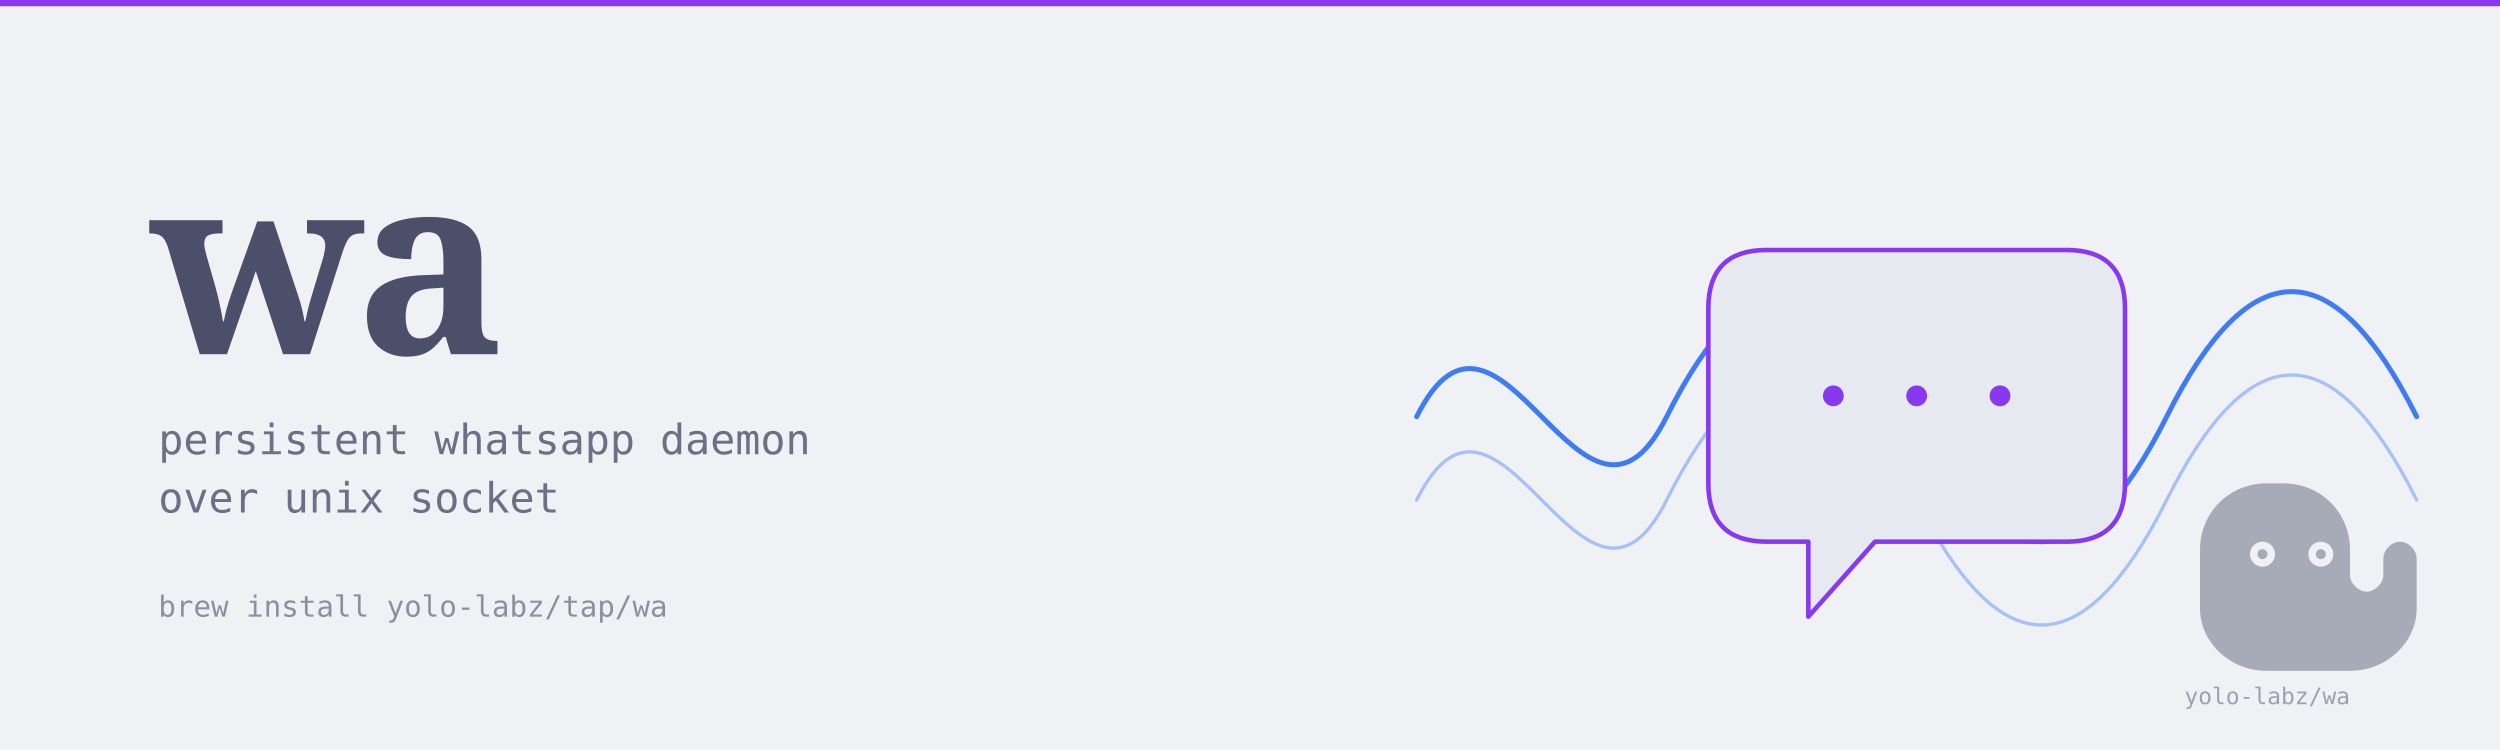
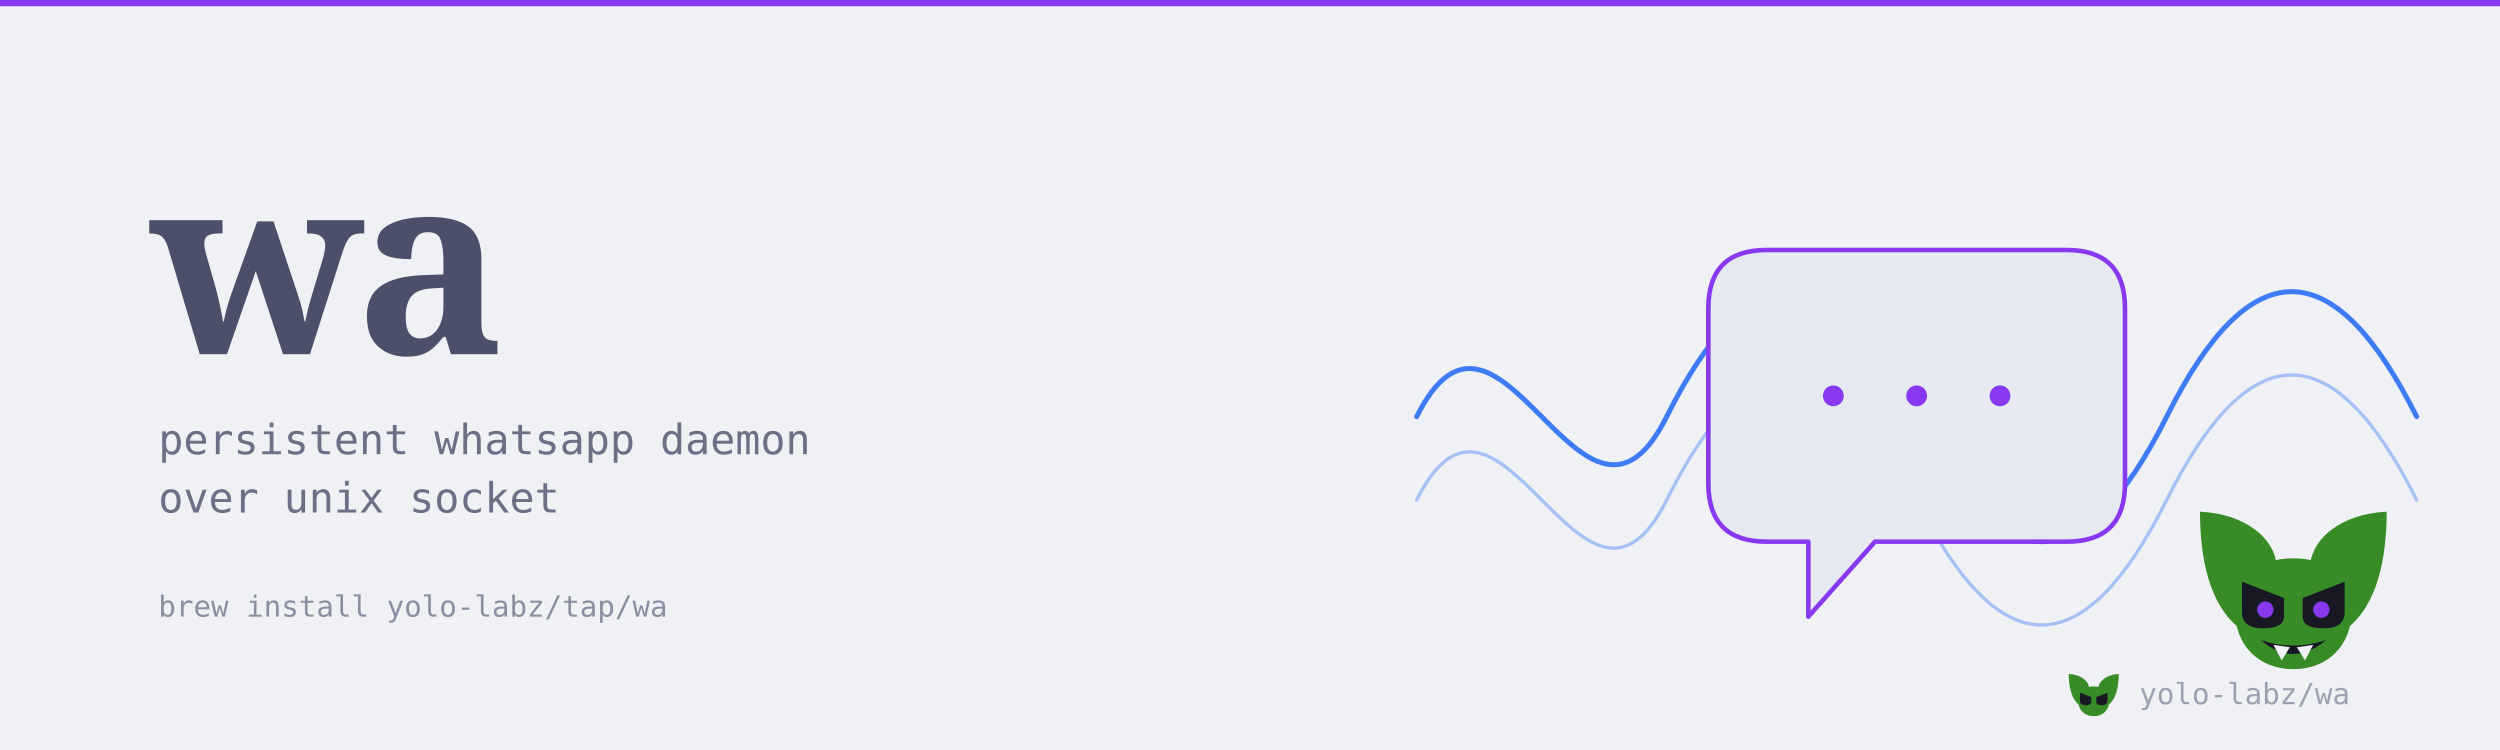
<svg xmlns="http://www.w3.org/2000/svg" viewBox="0 0 1200 360" role="img" aria-labelledby="wa-hero-light-title wa-hero-light-desc">
  <rect width="1200" height="360" fill="#eff1f5" />
  <rect x="0" y="0" width="1200" height="3" fill="#8839ef" />
  <g font-family="ui-serif,Georgia,'Iowan Old Style','Apple Garamond',serif" fill="#4c4f69">
    <text x="72" y="170" font-size="120" font-weight="700" letter-spacing="-4">wa</text>
  </g>
  <g font-family="ui-monospace,'JetBrains Mono','Fira Code',Menlo,monospace" fill="#6c6f85">
    <text x="76" y="218" font-size="20">persistent whatsapp daemon</text>
    <text x="76" y="246" font-size="20">over unix socket</text>
  </g>
  <g font-family="ui-monospace,'JetBrains Mono','Fira Code',Menlo,monospace" fill="#8c8fa1">
    <text x="76" y="296" font-size="14">brew install yolo-labz/tap/wa</text>
  </g>
  <g transform="translate(680,80)" fill="none" stroke-linecap="round" stroke-linejoin="round">
    <path d="M0,120 C40,40 80,200 120,120 S200,40 240,120 S320,200 360,120 S440,40 480,120" stroke="#1e66f5" stroke-width="2.4" opacity="0.85" />
    <path d="M0,160 C40,80 80,240 120,160 S200,80 240,160 S320,240 360,160 S440,80 480,160" stroke="#1e66f5" stroke-width="1.6" opacity="0.35" />
    <g transform="translate(140,40)">
      <path d="M0,28 Q0,0 28,0 H172 Q200,0 200,28 V112 Q200,140 172,140 H80 L48,176 V140 H28 Q0,140 0,112 Z" fill="#e6e9ef" stroke="#8839ef" stroke-width="2.2" />
      <circle cx="60" cy="70" r="5" fill="#8839ef" />
      <circle cx="100" cy="70" r="5" fill="#8839ef" />
      <circle cx="140" cy="70" r="5" fill="#8839ef" />
    </g>
  </g>
-   <g transform="translate(1056,232)" fill="#6c6f85" opacity="0.55">
-     <path d="M40,0 C58,0 72,14 72,32 V44 C72,48 76,52 80,52 C84,52 88,48 88,44 V36 C88,32 92,28 96,28 C100,28 104,32 104,36 V60 C104,76 90,90 72,90 H32 C14,90 0,76 0,60 V32 C0,14 14,0 32,0 Z" />
-     <circle cx="30" cy="34" r="6" fill="#eff1f5" />
-     <circle cx="30" cy="34" r="2.4" fill="#6c6f85" />
-     <circle cx="58" cy="34" r="6" fill="#eff1f5" />
-     <circle cx="58" cy="34" r="2.4" fill="#6c6f85" />
+   <g transform="translate(1056 240) scale(5.6)">
+     <g transform="translate(0 0) rotate(0 5 7) scale(1)">
+       <path d="M0 1 C4 1.2 6.6 3.4 6.6 6 L3.4 11 C0.8 9 0 5 0 1 Z" fill="#388c26" />
+     </g>
+     <g transform="translate(0 0) rotate(0 11 7) scale(1)">
+       <path d="M16 1 C12 1.2 9.4 3.4 9.4 6 L12.6 11 C15.2 9 16 5 16 1 Z" fill="#388c26" />
+     </g>
+     <path d="M3 9.5 C3 6.6 5 5 8 5 C11 5 13 6.6 13 9.5 C13 12.4 11 14.5 8 14.5 C5 14.5 3 12.4 3 9.5 Z" fill="#388c26" />
+     <path d="M3.6 7 L7.2 8.4 L7.2 10 Q7.2 11 5.4 11 Q3.6 11 3.6 9.6 Z" fill="#181825" />
+     <path d="M12.4 7 L8.8 8.4 L8.8 10 Q8.8 11 10.6 11 Q12.4 11 12.4 9.6 Z" fill="#181825" />
+     <circle cx="5.6" cy="9.4" r="0.7" fill="#8839ef" />
+     <circle cx="10.4" cy="9.4" r="0.7" fill="#8839ef" />
+     <path d="M5.2 12.0 Q8.0 14.4 10.8 12.0 Q8.0 12.95 5.2 12.0 Z" fill="#181825" />
+     <path d="M6.3 12.42 L7.7 12.62 L7.0 13.75 Z" fill="#eff1f5" />
+     <path d="M9.7 12.42 L8.3 12.62 L9.0 13.75 Z" fill="#eff1f5" />
  </g>
  <g font-family="ui-monospace,'JetBrains Mono','Fira Code',Menlo,monospace" fill="#9ca0b0">
-     <text x="1128" y="338" font-size="11" text-anchor="end">yolo-labz/wa</text>
+     <text x="1128" y="338" font-size="14" text-anchor="end">yolo-labz/wa</text>
+   </g>
+   <g transform="translate(993 322) scale(1.5)">
+     <g fill="#388c26" stroke="#388c26" stroke-width="0" shape-rendering="geometricPrecision">
+       <path d="M0 1 C4 1.2 6.6 3.4 6.6 6 L3.4 11 C0.8 9 0 5 0 1 Z" />
+       <path d="M16 1 C12 1.2 9.4 3.4 9.4 6 L12.6 11 C15.2 9 16 5 16 1 Z" />
+       <path d="M3 9.5 C3 6.6 5 5 8 5 C11 5 13 6.6 13 9.5 C13 12.4 11 14.5 8 14.5 C5 14.5 3 12.4 3 9.5 Z" />
+     </g>
+     <path d="M3.6 7 L7.2 8.4 L7.2 10 Q7.2 11 5.4 11 Q3.6 11 3.6 9.6 Z" fill="#181825" />
+     <path d="M12.4 7 L8.8 8.4 L8.8 10 Q8.8 11 10.6 11 Q12.4 11 12.4 9.6 Z" fill="#181825" />
  </g>
</svg>
